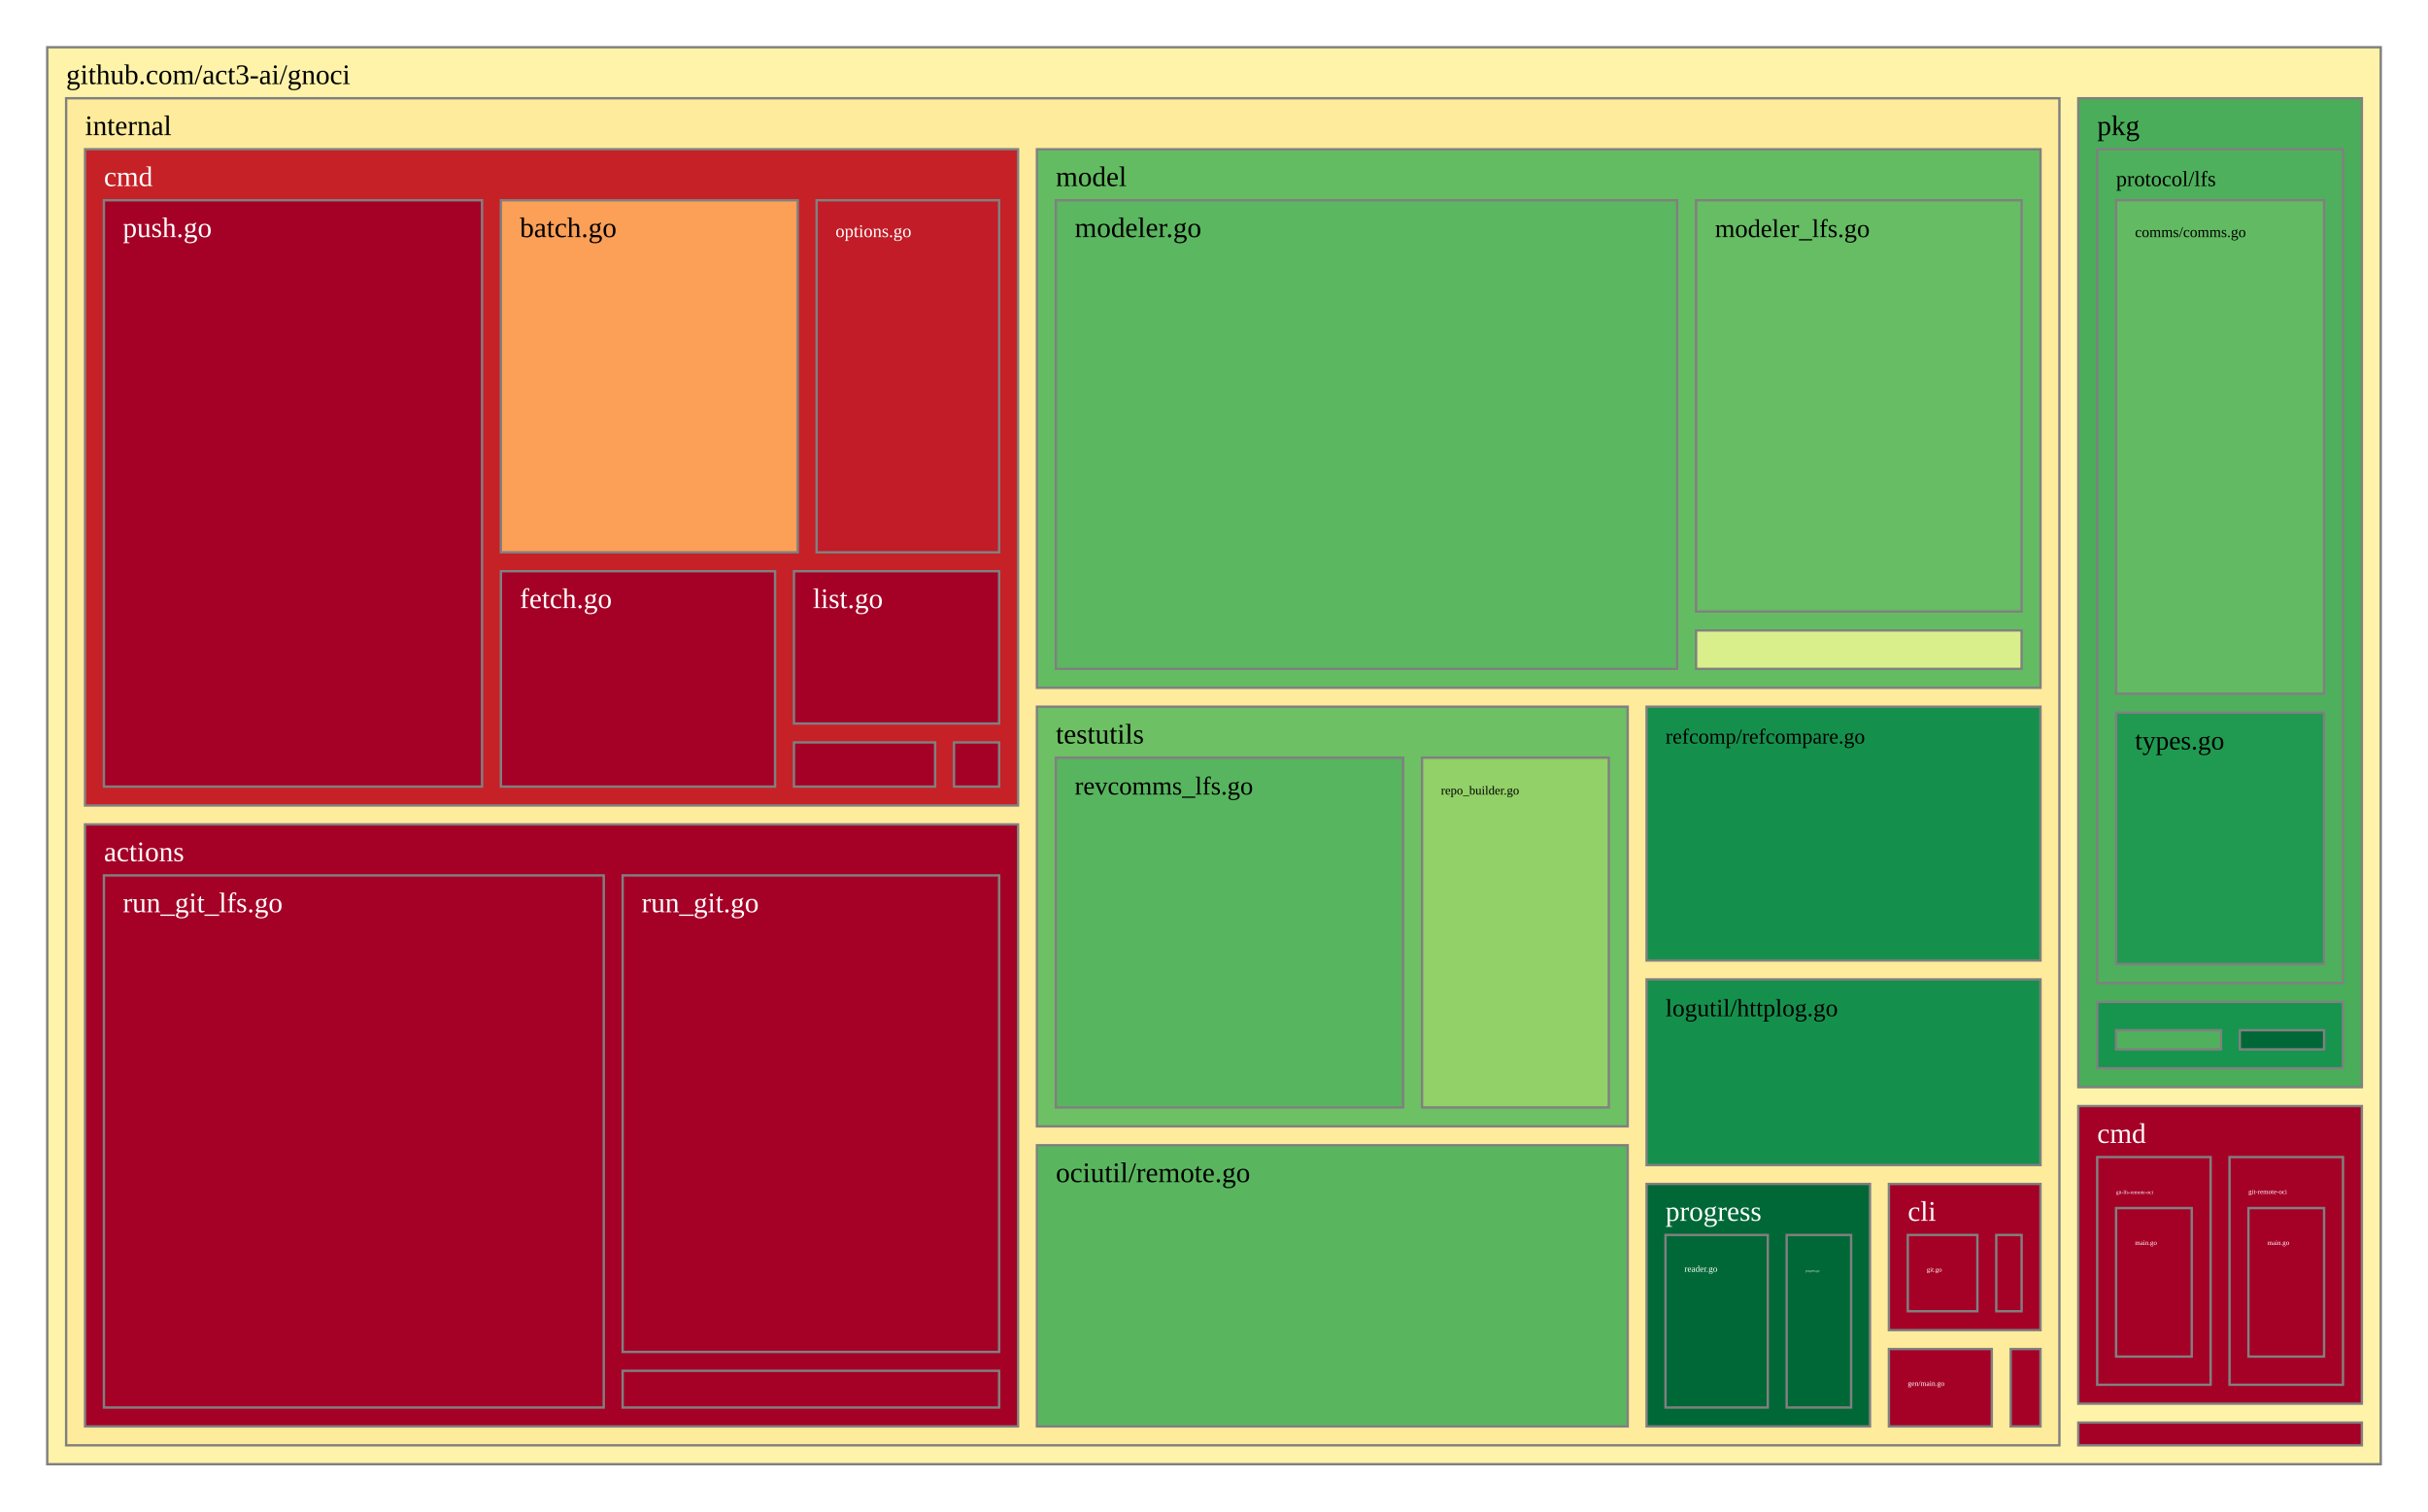
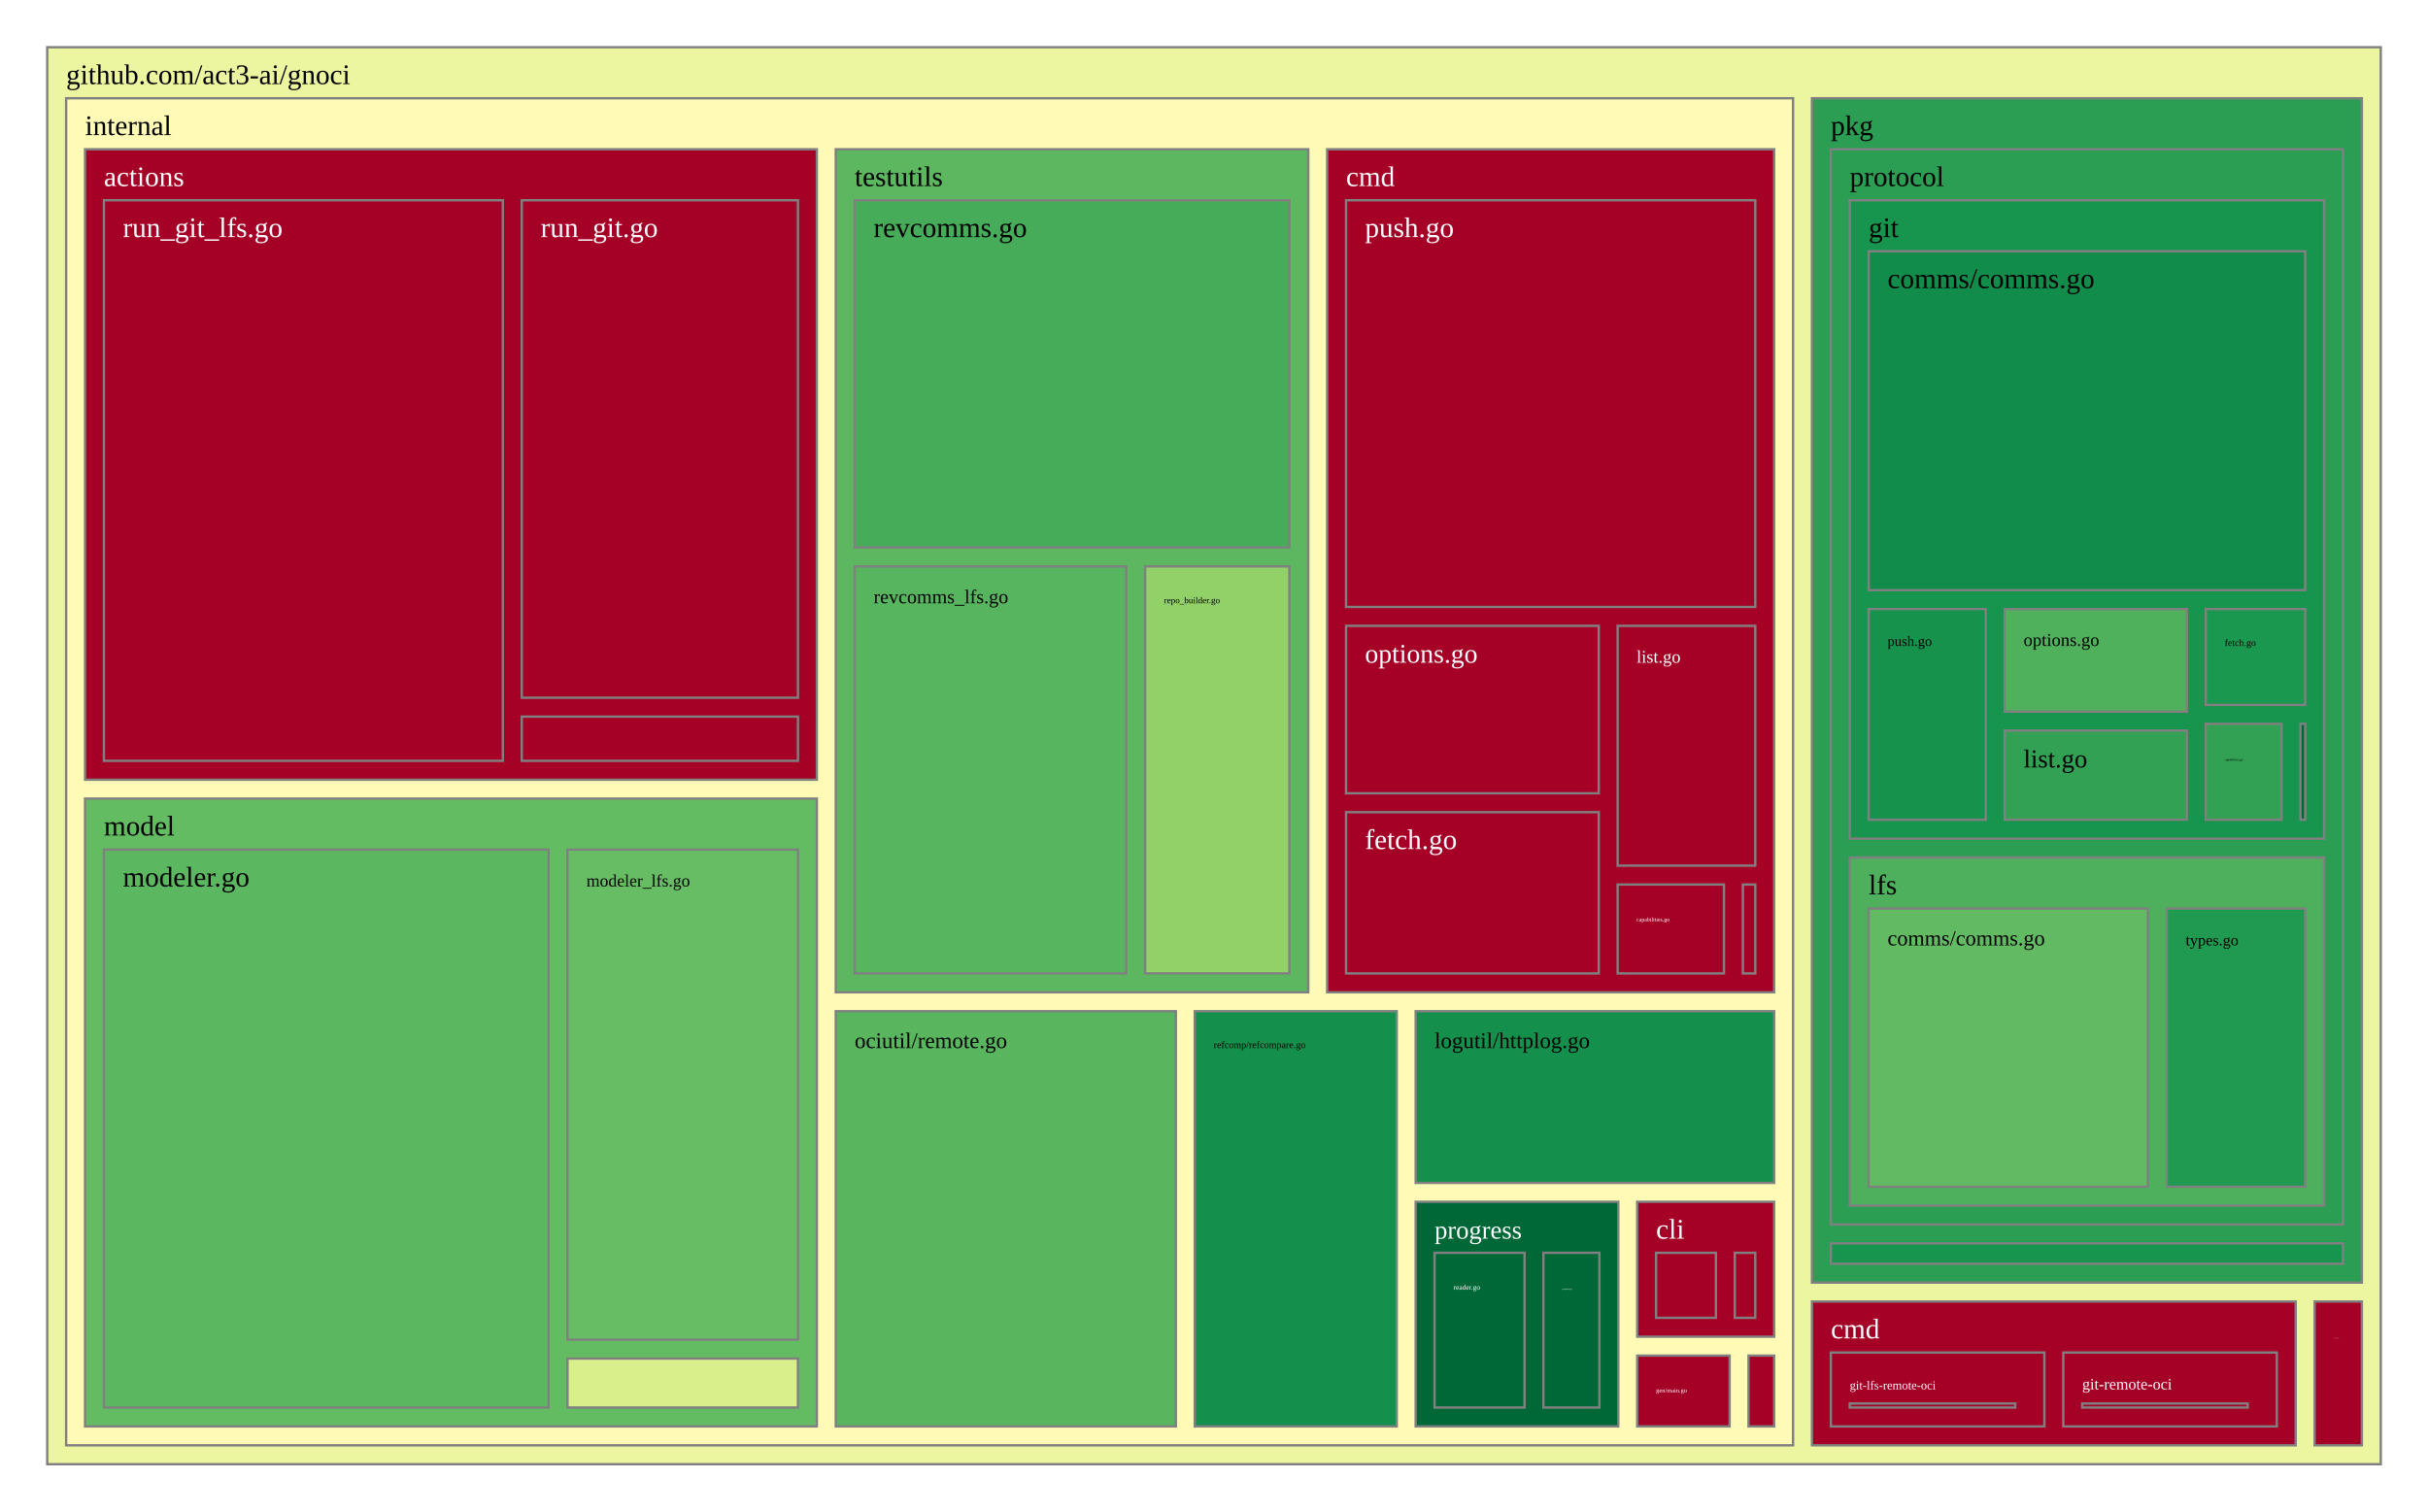
<svg xmlns="http://www.w3.org/2000/svg" viewBox="0 0 1028 640" style="background: white none repeat scroll 0% 0%;">
  <g>
-     <rect x="20" y="20" width="988" height="600" style="fill: rgb(254, 243, 168);opacity:1;fill-opacity:1.00;stroke:rgb(128,128,128);stroke-width:1px;stroke-opacity:1.00;" />
+     <rect x="20" y="20" width="988" height="600" style="fill: rgb(236, 246, 161);opacity:1;fill-opacity:1.00;stroke:rgb(128,128,128);stroke-width:1px;stroke-opacity:1.00;" />
    <text data-notex="1" text-anchor="start" transform="translate(28,35.6) scale(1)" style="font-family: Open Sans, verdana, arial, sans-serif !important; font-size: 12px; fill: rgb(0, 0, 0); fill-opacity: 1.00; white-space: pre;" data-math="N">github.com/act3-ai/gnoci</text>
  </g>
  <g>
-     <rect x="879.936" y="468.346" width="120.064" height="126.02" style="fill: rgb(165, 0, 38);opacity:1;fill-opacity:1.00;stroke:rgb(128,128,128);stroke-width:1px;stroke-opacity:1.00;" />
-     <text data-notex="1" text-anchor="start" transform="translate(887.9363,483.9463) scale(1)" style="font-family: Open Sans, verdana, arial, sans-serif !important; font-size: 12px; fill: rgb(255, 255, 255); fill-opacity: 1.00; white-space: pre;" data-math="N">cmd</text>
-   </g>
-   <g>
-     <rect x="879.936" y="602.366" width="120.064" height="9.634" style="fill: rgb(165, 0, 38);opacity:1;fill-opacity:1.00;stroke:rgb(128,128,128);stroke-width:1px;stroke-opacity:1.00;" />
-   </g>
-   <g>
-     <rect x="28" y="41.6" width="843.936" height="570.4" style="fill: rgb(254, 235, 155);opacity:1;fill-opacity:1.00;stroke:rgb(128,128,128);stroke-width:1px;stroke-opacity:1.00;" />
+     <rect x="767.17" y="551.105" width="204.827" height="60.895" style="fill: rgb(165, 0, 38);opacity:1;fill-opacity:1.00;stroke:rgb(128,128,128);stroke-width:1px;stroke-opacity:1.00;" />
+     <text data-notex="1" text-anchor="start" transform="translate(775.1695,566.7047) scale(1)" style="font-family: Open Sans, verdana, arial, sans-serif !important; font-size: 12px; fill: rgb(255, 255, 255); fill-opacity: 1.00; white-space: pre;" data-math="N">cmd</text>
+   </g>
+   <g>
+     <rect x="979.996" y="551.105" width="20.004" height="60.895" style="fill: rgb(165, 0, 38);opacity:1;fill-opacity:1.00;stroke:rgb(128,128,128);stroke-width:1px;stroke-opacity:1.00;" />
+     <text data-notex="1" text-anchor="start" transform="translate(987.9965,566.7047) scale(0.03208)" style="font-family: Open Sans, verdana, arial, sans-serif !important; font-size: 12px; fill: rgb(255, 255, 255); fill-opacity: 1.00; white-space: pre;" data-math="N">docs/embed.go</text>
+   </g>
+   <g>
+     <rect x="28" y="41.6" width="731.17" height="570.4" style="fill: rgb(255, 251, 182);opacity:1;fill-opacity:1.00;stroke:rgb(128,128,128);stroke-width:1px;stroke-opacity:1.00;" />
    <text data-notex="1" text-anchor="start" transform="translate(36,57.2) scale(1)" style="font-family: Open Sans, verdana, arial, sans-serif !important; font-size: 12px; fill: rgb(0, 0, 0); fill-opacity: 1.00; white-space: pre;" data-math="N">internal</text>
  </g>
  <g>
-     <rect x="879.936" y="41.6" width="120.064" height="418.746" style="fill: rgb(74, 173, 90);opacity:1;fill-opacity:1.00;stroke:rgb(128,128,128);stroke-width:1px;stroke-opacity:1.00;" />
-     <text data-notex="1" text-anchor="start" transform="translate(887.9363,57.2) scale(1)" style="font-family: Open Sans, verdana, arial, sans-serif !important; font-size: 12px; fill: rgb(0, 0, 0); fill-opacity: 1.00; white-space: pre;" data-math="N">pkg</text>
-   </g>
-   <g>
-     <rect x="887.936" y="489.946" width="48.032" height="96.42" style="fill: rgb(165, 0, 38);opacity:1;fill-opacity:1.00;stroke:rgb(128,128,128);stroke-width:1px;stroke-opacity:1.00;" />
-     <text data-notex="1" text-anchor="start" transform="translate(895.9363,505.5463) scale(0.18537)" style="font-family: Open Sans, verdana, arial, sans-serif !important; font-size: 12px; fill: rgb(255, 255, 255); fill-opacity: 1.00; white-space: pre;" data-math="N">git-lfs-remote-oci</text>
-   </g>
-   <g>
-     <rect x="943.968" y="489.946" width="48.032" height="96.42" style="fill: rgb(165, 0, 38);opacity:1;fill-opacity:1.00;stroke:rgb(128,128,128);stroke-width:1px;stroke-opacity:1.00;" />
-     <text data-notex="1" text-anchor="start" transform="translate(951.9681,505.5463) scale(0.238332)" style="font-family: Open Sans, verdana, arial, sans-serif !important; font-size: 12px; fill: rgb(255, 255, 255); fill-opacity: 1.00; white-space: pre;" data-math="N">git-remote-oci</text>
-   </g>
-   <g>
-     <rect x="36" y="349.077" width="395.027" height="254.923" style="fill: rgb(165, 0, 38);opacity:1;fill-opacity:1.00;stroke:rgb(128,128,128);stroke-width:1px;stroke-opacity:1.00;" />
-     <text data-notex="1" text-anchor="start" transform="translate(44,364.6768) scale(1)" style="font-family: Open Sans, verdana, arial, sans-serif !important; font-size: 12px; fill: rgb(255, 255, 255); fill-opacity: 1.00; white-space: pre;" data-math="N">actions</text>
-   </g>
-   <g>
-     <rect x="799.746" y="501.328" width="64.191" height="61.898" style="fill: rgb(165, 0, 38);opacity:1;fill-opacity:1.00;stroke:rgb(128,128,128);stroke-width:1px;stroke-opacity:1.00;" />
-     <text data-notex="1" text-anchor="start" transform="translate(807.7457,516.9284) scale(1)" style="font-family: Open Sans, verdana, arial, sans-serif !important; font-size: 12px; fill: rgb(255, 255, 255); fill-opacity: 1.00; white-space: pre;" data-math="N">cli</text>
-   </g>
-   <g>
-     <rect x="36" y="63.2" width="395.027" height="277.877" style="fill: rgb(198, 33, 39);opacity:1;fill-opacity:1.00;stroke:rgb(128,128,128);stroke-width:1px;stroke-opacity:1.00;" />
-     <text data-notex="1" text-anchor="start" transform="translate(44,78.8) scale(1)" style="font-family: Open Sans, verdana, arial, sans-serif !important; font-size: 12px; fill: rgb(255, 255, 255); fill-opacity: 1.00; white-space: pre;" data-math="N">cmd</text>
-   </g>
-   <g>
-     <rect x="799.746" y="571.226" width="43.565" height="32.774" style="fill: rgb(165, 0, 38);opacity:1;fill-opacity:1.00;stroke:rgb(128,128,128);stroke-width:1px;stroke-opacity:1.00;" />
-     <text data-notex="1" text-anchor="start" transform="translate(807.7457,586.8263) scale(0.261029)" style="font-family: Open Sans, verdana, arial, sans-serif !important; font-size: 12px; fill: rgb(255, 255, 255); fill-opacity: 1.00; white-space: pre;" data-math="N">gen/main.go</text>
-   </g>
-   <g>
-     <rect x="851.31" y="571.226" width="12.626" height="32.774" style="fill: rgb(165, 0, 38);opacity:1;fill-opacity:1.00;stroke:rgb(128,128,128);stroke-width:1px;stroke-opacity:1.00;" />
-   </g>
-   <g>
-     <rect x="697.159" y="414.716" width="166.777" height="78.613" style="fill: rgb(21, 144, 76);opacity:1;fill-opacity:1.00;stroke:rgb(128,128,128);stroke-width:1px;stroke-opacity:1.00;" />
-     <text data-notex="1" text-anchor="start" transform="translate(705.1592,430.3159) scale(0.872552)" style="font-family: Open Sans, verdana, arial, sans-serif !important; font-size: 12px; fill: rgb(0, 0, 0); fill-opacity: 1.00; white-space: pre;" data-math="N">logutil/httplog.go</text>
-   </g>
-   <g>
-     <rect x="439.027" y="63.2" width="424.909" height="228.033" style="fill: rgb(100, 188, 98);opacity:1;fill-opacity:1.00;stroke:rgb(128,128,128);stroke-width:1px;stroke-opacity:1.00;" />
-     <text data-notex="1" text-anchor="start" transform="translate(447.027,78.8) scale(1)" style="font-family: Open Sans, verdana, arial, sans-serif !important; font-size: 12px; fill: rgb(0, 0, 0); fill-opacity: 1.00; white-space: pre;" data-math="N">model</text>
-   </g>
-   <g>
-     <rect x="439.027" y="484.938" width="250.132" height="119.062" style="fill: rgb(89, 182, 95);opacity:1;fill-opacity:1.00;stroke:rgb(128,128,128);stroke-width:1px;stroke-opacity:1.00;" />
-     <text data-notex="1" text-anchor="start" transform="translate(447.027,500.5382) scale(1)" style="font-family: Open Sans, verdana, arial, sans-serif !important; font-size: 12px; fill: rgb(0, 0, 0); fill-opacity: 1.00; white-space: pre;" data-math="N">ociutil/remote.go</text>
-   </g>
-   <g>
-     <rect x="697.159" y="501.328" width="94.587" height="102.672" style="fill: rgb(0, 104, 55);opacity:1;fill-opacity:1.00;stroke:rgb(128,128,128);stroke-width:1px;stroke-opacity:1.00;" />
-     <text data-notex="1" text-anchor="start" transform="translate(705.1592,516.9284) scale(1)" style="font-family: Open Sans, verdana, arial, sans-serif !important; font-size: 12px; fill: rgb(255, 255, 255); fill-opacity: 1.00; white-space: pre;" data-math="N">progress</text>
-   </g>
-   <g>
-     <rect x="697.159" y="299.233" width="166.777" height="107.483" style="fill: rgb(21, 144, 76);opacity:1;fill-opacity:1.00;stroke:rgb(128,128,128);stroke-width:1px;stroke-opacity:1.00;" />
-     <text data-notex="1" text-anchor="start" transform="translate(705.1592,314.8326) scale(0.747902)" style="font-family: Open Sans, verdana, arial, sans-serif !important; font-size: 12px; fill: rgb(0, 0, 0); fill-opacity: 1.00; white-space: pre;" data-math="N">refcomp/refcompare.go</text>
-   </g>
-   <g>
-     <rect x="439.027" y="299.233" width="250.132" height="177.706" style="fill: rgb(109, 192, 99);opacity:1;fill-opacity:1.00;stroke:rgb(128,128,128);stroke-width:1px;stroke-opacity:1.00;" />
-     <text data-notex="1" text-anchor="start" transform="translate(447.027,314.8326) scale(1)" style="font-family: Open Sans, verdana, arial, sans-serif !important; font-size: 12px; fill: rgb(0, 0, 0); fill-opacity: 1.00; white-space: pre;" data-math="N">testutils</text>
-   </g>
-   <g>
-     <rect x="887.936" y="424.242" width="104.064" height="28.104" style="fill: rgb(23, 148, 78);opacity:1;fill-opacity:1.00;stroke:rgb(128,128,128);stroke-width:1px;stroke-opacity:1.00;" />
-   </g>
-   <g>
-     <rect x="887.936" y="63.2" width="104.064" height="353.042" style="fill: rgb(78, 176, 92);opacity:1;fill-opacity:1.00;stroke:rgb(128,128,128);stroke-width:1px;stroke-opacity:1.00;" />
-     <text data-notex="1" text-anchor="start" transform="translate(895.9363,78.8) scale(0.764442)" style="font-family: Open Sans, verdana, arial, sans-serif !important; font-size: 12px; fill: rgb(0, 0, 0); fill-opacity: 1.00; white-space: pre;" data-math="N">protocol/lfs</text>
-   </g>
-   <g>
-     <rect x="895.936" y="511.546" width="32.032" height="62.882" style="fill: rgb(165, 0, 38);opacity:1;fill-opacity:1.00;stroke:rgb(128,128,128);stroke-width:1px;stroke-opacity:1.00;" />
-     <text data-notex="1" text-anchor="start" transform="translate(903.9363,527.1463) scale(0.23857)" style="font-family: Open Sans, verdana, arial, sans-serif !important; font-size: 12px; fill: rgb(255, 255, 255); fill-opacity: 1.00; white-space: pre;" data-math="N">main.go</text>
-   </g>
-   <g>
-     <rect x="951.968" y="511.546" width="32.032" height="62.882" style="fill: rgb(165, 0, 38);opacity:1;fill-opacity:1.00;stroke:rgb(128,128,128);stroke-width:1px;stroke-opacity:1.00;" />
-     <text data-notex="1" text-anchor="start" transform="translate(959.9681,527.1463) scale(0.23857)" style="font-family: Open Sans, verdana, arial, sans-serif !important; font-size: 12px; fill: rgb(255, 255, 255); fill-opacity: 1.00; white-space: pre;" data-math="N">main.go</text>
-   </g>
-   <g>
-     <rect x="263.622" y="580.454" width="159.405" height="15.546" style="fill: rgb(165, 0, 38);opacity:1;fill-opacity:1.00;stroke:rgb(128,128,128);stroke-width:1px;stroke-opacity:1.00;" />
-   </g>
-   <g>
-     <rect x="263.622" y="370.677" width="159.405" height="201.777" style="fill: rgb(165, 0, 38);opacity:1;fill-opacity:1.00;stroke:rgb(128,128,128);stroke-width:1px;stroke-opacity:1.00;" />
-     <text data-notex="1" text-anchor="start" transform="translate(271.6225,386.2768) scale(1)" style="font-family: Open Sans, verdana, arial, sans-serif !important; font-size: 12px; fill: rgb(255, 255, 255); fill-opacity: 1.00; white-space: pre;" data-math="N">run_git.go</text>
-   </g>
-   <g>
-     <rect x="44" y="370.677" width="211.622" height="225.323" style="fill: rgb(165, 0, 38);opacity:1;fill-opacity:1.00;stroke:rgb(128,128,128);stroke-width:1px;stroke-opacity:1.00;" />
-     <text data-notex="1" text-anchor="start" transform="translate(52,386.2768) scale(1)" style="font-family: Open Sans, verdana, arial, sans-serif !important; font-size: 12px; fill: rgb(255, 255, 255); fill-opacity: 1.00; white-space: pre;" data-math="N">run_git_lfs.go</text>
-   </g>
-   <g>
-     <rect x="807.746" y="522.928" width="29.46" height="32.298" style="fill: rgb(165, 0, 38);opacity:1;fill-opacity:1.00;stroke:rgb(128,128,128);stroke-width:1px;stroke-opacity:1.00;" />
-     <text data-notex="1" text-anchor="start" transform="translate(815.7457,538.5284) scale(0.233686)" style="font-family: Open Sans, verdana, arial, sans-serif !important; font-size: 12px; fill: rgb(255, 255, 255); fill-opacity: 1.00; white-space: pre;" data-math="N">git.go</text>
-   </g>
-   <g>
-     <rect x="845.206" y="522.928" width="10.73" height="32.298" style="fill: rgb(165, 0, 38);opacity:1;fill-opacity:1.00;stroke:rgb(128,128,128);stroke-width:1px;stroke-opacity:1.00;" />
-   </g>
-   <g>
-     <rect x="212.088" y="84.8" width="125.668" height="149.073" style="fill: rgb(252, 159, 87);opacity:1;fill-opacity:1.00;stroke:rgb(128,128,128);stroke-width:1px;stroke-opacity:1.00;" />
-     <text data-notex="1" text-anchor="start" transform="translate(220.0884,100.4) scale(1)" style="font-family: Open Sans, verdana, arial, sans-serif !important; font-size: 12px; fill: rgb(0, 0, 0); fill-opacity: 1.00; white-space: pre;" data-math="N">batch.go</text>
-   </g>
-   <g>
-     <rect x="336.154" y="314.368" width="59.767" height="18.709" style="fill: rgb(165, 0, 38);opacity:1;fill-opacity:1.00;stroke:rgb(128,128,128);stroke-width:1px;stroke-opacity:1.00;" />
-   </g>
-   <g>
-     <rect x="403.92" y="314.368" width="19.107" height="18.709" style="fill: rgb(165, 0, 38);opacity:1;fill-opacity:1.00;stroke:rgb(128,128,128);stroke-width:1px;stroke-opacity:1.00;" />
-   </g>
-   <g>
-     <rect x="212.088" y="241.873" width="116.065" height="91.204" style="fill: rgb(165, 0, 38);opacity:1;fill-opacity:1.00;stroke:rgb(128,128,128);stroke-width:1px;stroke-opacity:1.00;" />
-     <text data-notex="1" text-anchor="start" transform="translate(220.0884,257.4729) scale(1)" style="font-family: Open Sans, verdana, arial, sans-serif !important; font-size: 12px; fill: rgb(255, 255, 255); fill-opacity: 1.00; white-space: pre;" data-math="N">fetch.go</text>
-   </g>
-   <g>
-     <rect x="336.154" y="241.873" width="86.873" height="64.495" style="fill: rgb(165, 0, 38);opacity:1;fill-opacity:1.00;stroke:rgb(128,128,128);stroke-width:1px;stroke-opacity:1.00;" />
-     <text data-notex="1" text-anchor="start" transform="translate(344.1536,257.4729) scale(1)" style="font-family: Open Sans, verdana, arial, sans-serif !important; font-size: 12px; fill: rgb(255, 255, 255); fill-opacity: 1.00; white-space: pre;" data-math="N">list.go</text>
-   </g>
-   <g>
-     <rect x="345.756" y="84.8" width="77.271" height="149.073" style="fill: rgb(193, 28, 39);opacity:1;fill-opacity:1.00;stroke:rgb(128,128,128);stroke-width:1px;stroke-opacity:1.00;" />
-     <text data-notex="1" text-anchor="start" transform="translate(353.7562,100.4) scale(0.638238)" style="font-family: Open Sans, verdana, arial, sans-serif !important; font-size: 12px; fill: rgb(255, 255, 255); fill-opacity: 1.00; white-space: pre;" data-math="N">options.go</text>
-   </g>
-   <g>
-     <rect x="44" y="84.8" width="160.088" height="248.277" style="fill: rgb(165, 0, 38);opacity:1;fill-opacity:1.00;stroke:rgb(128,128,128);stroke-width:1px;stroke-opacity:1.00;" />
-     <text data-notex="1" text-anchor="start" transform="translate(52,100.4) scale(1)" style="font-family: Open Sans, verdana, arial, sans-serif !important; font-size: 12px; fill: rgb(255, 255, 255); fill-opacity: 1.00; white-space: pre;" data-math="N">push.go</text>
-   </g>
-   <g>
-     <rect x="447.027" y="84.8" width="263.077" height="198.433" style="fill: rgb(91, 183, 96);opacity:1;fill-opacity:1.00;stroke:rgb(128,128,128);stroke-width:1px;stroke-opacity:1.00;" />
-     <text data-notex="1" text-anchor="start" transform="translate(455.027,100.4) scale(1)" style="font-family: Open Sans, verdana, arial, sans-serif !important; font-size: 12px; fill: rgb(0, 0, 0); fill-opacity: 1.00; white-space: pre;" data-math="N">modeler.go</text>
-   </g>
-   <g>
-     <rect x="718.104" y="84.8" width="137.832" height="174.146" style="fill: rgb(102, 189, 99);opacity:1;fill-opacity:1.00;stroke:rgb(128,128,128);stroke-width:1px;stroke-opacity:1.00;" />
-     <text data-notex="1" text-anchor="start" transform="translate(726.1038,100.4) scale(0.906491)" style="font-family: Open Sans, verdana, arial, sans-serif !important; font-size: 12px; fill: rgb(0, 0, 0); fill-opacity: 1.00; white-space: pre;" data-math="N">modeler_lfs.go</text>
-   </g>
-   <g>
-     <rect x="718.104" y="266.946" width="137.832" height="16.286" style="fill: rgb(217, 239, 139);opacity:1;fill-opacity:1.00;stroke:rgb(128,128,128);stroke-width:1px;stroke-opacity:1.00;" />
-   </g>
-   <g>
-     <rect x="756.47" y="522.928" width="27.276" height="73.072" style="fill: rgb(0, 104, 55);opacity:1;fill-opacity:1.00;stroke:rgb(128,128,128);stroke-width:1px;stroke-opacity:1.00;" />
-     <text data-notex="1" text-anchor="start" transform="translate(764.4698,538.5284) scale(0.10678)" style="font-family: Open Sans, verdana, arial, sans-serif !important; font-size: 12px; fill: rgb(255, 255, 255); fill-opacity: 1.00; white-space: pre;" data-math="N">progress.go</text>
-   </g>
-   <g>
-     <rect x="705.159" y="522.928" width="43.311" height="73.072" style="fill: rgb(0, 104, 55);opacity:1;fill-opacity:1.00;stroke:rgb(128,128,128);stroke-width:1px;stroke-opacity:1.00;" />
-     <text data-notex="1" text-anchor="start" transform="translate(713.1592,538.5284) scale(0.316094)" style="font-family: Open Sans, verdana, arial, sans-serif !important; font-size: 12px; fill: rgb(255, 255, 255); fill-opacity: 1.00; white-space: pre;" data-math="N">reader.go</text>
-   </g>
-   <g>
-     <rect x="602.077" y="320.833" width="79.083" height="148.106" style="fill: rgb(146, 209, 103);opacity:1;fill-opacity:1.00;stroke:rgb(128,128,128);stroke-width:1px;stroke-opacity:1.00;" />
-     <text data-notex="1" text-anchor="start" transform="translate(610.0766,336.4326) scale(0.438074)" style="font-family: Open Sans, verdana, arial, sans-serif !important; font-size: 12px; fill: rgb(0, 0, 0); fill-opacity: 1.00; white-space: pre;" data-math="N">repo_builder.go</text>
-   </g>
-   <g>
-     <rect x="447.027" y="320.833" width="147.05" height="148.106" style="fill: rgb(88, 181, 95);opacity:1;fill-opacity:1.00;stroke:rgb(128,128,128);stroke-width:1px;stroke-opacity:1.00;" />
-     <text data-notex="1" text-anchor="start" transform="translate(455.027,336.4326) scale(0.910067)" style="font-family: Open Sans, verdana, arial, sans-serif !important; font-size: 12px; fill: rgb(0, 0, 0); fill-opacity: 1.00; white-space: pre;" data-math="N">revcomms_lfs.go</text>
-   </g>
-   <g>
-     <rect x="895.936" y="436.242" width="44.398" height="8.104" style="fill: rgb(80, 177, 92);opacity:1;fill-opacity:1.00;stroke:rgb(128,128,128);stroke-width:1px;stroke-opacity:1.00;" />
-   </g>
-   <g>
-     <rect x="948.335" y="436.242" width="35.665" height="8.104" style="fill: rgb(0, 104, 55);opacity:1;fill-opacity:1.00;stroke:rgb(128,128,128);stroke-width:1px;stroke-opacity:1.00;" />
-   </g>
-   <g>
-     <rect x="895.936" y="84.8" width="88.064" height="208.944" style="fill: rgb(98, 187, 98);opacity:1;fill-opacity:1.00;stroke:rgb(128,128,128);stroke-width:1px;stroke-opacity:1.00;" />
-     <text data-notex="1" text-anchor="start" transform="translate(903.9363,100.4) scale(0.536189)" style="font-family: Open Sans, verdana, arial, sans-serif !important; font-size: 12px; fill: rgb(0, 0, 0); fill-opacity: 1.00; white-space: pre;" data-math="N">comms/comms.go</text>
-   </g>
-   <g>
-     <rect x="895.936" y="301.744" width="88.064" height="106.498" style="fill: rgb(32, 154, 81);opacity:1;fill-opacity:1.00;stroke:rgb(128,128,128);stroke-width:1px;stroke-opacity:1.00;" />
-     <text data-notex="1" text-anchor="start" transform="translate(903.9363,317.3439) scale(0.93833)" style="font-family: Open Sans, verdana, arial, sans-serif !important; font-size: 12px; fill: rgb(0, 0, 0); fill-opacity: 1.00; white-space: pre;" data-math="N">types.go</text>
+     <rect x="767.17" y="41.6" width="232.83" height="501.505" style="fill: rgb(43, 158, 83);opacity:1;fill-opacity:1.00;stroke:rgb(128,128,128);stroke-width:1px;stroke-opacity:1.00;" />
+     <text data-notex="1" text-anchor="start" transform="translate(775.1695,57.2) scale(1)" style="font-family: Open Sans, verdana, arial, sans-serif !important; font-size: 12px; fill: rgb(0, 0, 0); fill-opacity: 1.00; white-space: pre;" data-math="N">pkg</text>
+   </g>
+   <g>
+     <rect x="775.17" y="572.705" width="90.413" height="31.295" style="fill: rgb(165, 0, 38);opacity:1;fill-opacity:1.00;stroke:rgb(128,128,128);stroke-width:1px;stroke-opacity:1.00;" />
+     <text data-notex="1" text-anchor="start" transform="translate(783.1695,588.3047) scale(0.430634)" style="font-family: Open Sans, verdana, arial, sans-serif !important; font-size: 12px; fill: rgb(255, 255, 255); fill-opacity: 1.00; white-space: pre;" data-math="N">git-lfs-remote-oci</text>
+   </g>
+   <g>
+     <rect x="873.583" y="572.705" width="90.413" height="31.295" style="fill: rgb(165, 0, 38);opacity:1;fill-opacity:1.00;stroke:rgb(128,128,128);stroke-width:1px;stroke-opacity:1.00;" />
+     <text data-notex="1" text-anchor="start" transform="translate(881.583,588.3047) scale(0.553672)" style="font-family: Open Sans, verdana, arial, sans-serif !important; font-size: 12px; fill: rgb(255, 255, 255); fill-opacity: 1.00; white-space: pre;" data-math="N">git-remote-oci</text>
+   </g>
+   <g>
+     <rect x="36" y="63.2" width="309.855" height="266.963" style="fill: rgb(165, 0, 38);opacity:1;fill-opacity:1.00;stroke:rgb(128,128,128);stroke-width:1px;stroke-opacity:1.00;" />
+     <text data-notex="1" text-anchor="start" transform="translate(44,78.8) scale(1)" style="font-family: Open Sans, verdana, arial, sans-serif !important; font-size: 12px; fill: rgb(255, 255, 255); fill-opacity: 1.00; white-space: pre;" data-math="N">actions</text>
+   </g>
+   <g>
+     <rect x="693.17" y="508.883" width="57.999" height="57.126" style="fill: rgb(165, 0, 38);opacity:1;fill-opacity:1.00;stroke:rgb(128,128,128);stroke-width:1px;stroke-opacity:1.00;" />
+     <text data-notex="1" text-anchor="start" transform="translate(701.1704,524.4831) scale(1)" style="font-family: Open Sans, verdana, arial, sans-serif !important; font-size: 12px; fill: rgb(255, 255, 255); fill-opacity: 1.00; white-space: pre;" data-math="N">cli</text>
+   </g>
+   <g>
+     <rect x="561.91" y="63.2" width="189.26" height="356.983" style="fill: rgb(165, 0, 38);opacity:1;fill-opacity:1.00;stroke:rgb(128,128,128);stroke-width:1px;stroke-opacity:1.00;" />
+     <text data-notex="1" text-anchor="start" transform="translate(569.91,78.8) scale(1)" style="font-family: Open Sans, verdana, arial, sans-serif !important; font-size: 12px; fill: rgb(255, 255, 255); fill-opacity: 1.00; white-space: pre;" data-math="N">cmd</text>
+   </g>
+   <g>
+     <rect x="693.17" y="574.01" width="39.142" height="29.99" style="fill: rgb(165, 0, 38);opacity:1;fill-opacity:1.00;stroke:rgb(128,128,128);stroke-width:1px;stroke-opacity:1.00;" />
+     <text data-notex="1" text-anchor="start" transform="translate(701.1704,589.6096) scale(0.21915)" style="font-family: Open Sans, verdana, arial, sans-serif !important; font-size: 12px; fill: rgb(255, 255, 255); fill-opacity: 1.00; white-space: pre;" data-math="N">gen/main.go</text>
+   </g>
+   <g>
+     <rect x="740.313" y="574.01" width="10.857" height="29.99" style="fill: rgb(165, 0, 38);opacity:1;fill-opacity:1.00;stroke:rgb(128,128,128);stroke-width:1px;stroke-opacity:1.00;" />
+   </g>
+   <g>
+     <rect x="599.382" y="428.183" width="151.787" height="72.7" style="fill: rgb(21, 144, 76);opacity:1;fill-opacity:1.00;stroke:rgb(128,128,128);stroke-width:1px;stroke-opacity:1.00;" />
+     <text data-notex="1" text-anchor="start" transform="translate(607.3821,443.7829) scale(0.785807)" style="font-family: Open Sans, verdana, arial, sans-serif !important; font-size: 12px; fill: rgb(0, 0, 0); fill-opacity: 1.00; white-space: pre;" data-math="N">logutil/httplog.go</text>
+   </g>
+   <g>
+     <rect x="36" y="338.163" width="309.855" height="265.837" style="fill: rgb(100, 188, 98);opacity:1;fill-opacity:1.00;stroke:rgb(128,128,128);stroke-width:1px;stroke-opacity:1.00;" />
+     <text data-notex="1" text-anchor="start" transform="translate(44,353.7634) scale(1)" style="font-family: Open Sans, verdana, arial, sans-serif !important; font-size: 12px; fill: rgb(0, 0, 0); fill-opacity: 1.00; white-space: pre;" data-math="N">model</text>
+   </g>
+   <g>
+     <rect x="353.855" y="428.183" width="143.993" height="175.817" style="fill: rgb(89, 182, 95);opacity:1;fill-opacity:1.00;stroke:rgb(128,128,128);stroke-width:1px;stroke-opacity:1.00;" />
+     <text data-notex="1" text-anchor="start" transform="translate(361.8552,443.7829) scale(0.78427)" style="font-family: Open Sans, verdana, arial, sans-serif !important; font-size: 12px; fill: rgb(0, 0, 0); fill-opacity: 1.00; white-space: pre;" data-math="N">ociutil/remote.go</text>
+   </g>
+   <g>
+     <rect x="599.382" y="508.883" width="85.788" height="95.117" style="fill: rgb(0, 104, 55);opacity:1;fill-opacity:1.00;stroke:rgb(128,128,128);stroke-width:1px;stroke-opacity:1.00;" />
+     <text data-notex="1" text-anchor="start" transform="translate(607.3821,524.4831) scale(0.908701)" style="font-family: Open Sans, verdana, arial, sans-serif !important; font-size: 12px; fill: rgb(255, 255, 255); fill-opacity: 1.00; white-space: pre;" data-math="N">progress</text>
+   </g>
+   <g>
+     <rect x="505.848" y="428.183" width="85.534" height="175.817" style="fill: rgb(21, 144, 76);opacity:1;fill-opacity:1.00;stroke:rgb(128,128,128);stroke-width:1px;stroke-opacity:1.00;" />
+     <text data-notex="1" text-anchor="start" transform="translate(513.8481,443.7829) scale(0.344911)" style="font-family: Open Sans, verdana, arial, sans-serif !important; font-size: 12px; fill: rgb(0, 0, 0); fill-opacity: 1.00; white-space: pre;" data-math="N">refcomp/refcompare.go</text>
+   </g>
+   <g>
+     <rect x="353.855" y="63.2" width="200.055" height="356.983" style="fill: rgb(92, 183, 96);opacity:1;fill-opacity:1.00;stroke:rgb(128,128,128);stroke-width:1px;stroke-opacity:1.00;" />
+     <text data-notex="1" text-anchor="start" transform="translate(361.8552,78.8) scale(1)" style="font-family: Open Sans, verdana, arial, sans-serif !important; font-size: 12px; fill: rgb(0, 0, 0); fill-opacity: 1.00; white-space: pre;" data-math="N">testutils</text>
+   </g>
+   <g>
+     <rect x="775.17" y="526.504" width="216.83" height="8.6" style="fill: rgb(23, 148, 78);opacity:1;fill-opacity:1.00;stroke:rgb(128,128,128);stroke-width:1px;stroke-opacity:1.00;" />
+   </g>
+   <g>
+     <rect x="775.17" y="63.2" width="216.83" height="455.304" style="fill: rgb(44, 158, 83);opacity:1;fill-opacity:1.00;stroke:rgb(128,128,128);stroke-width:1px;stroke-opacity:1.00;" />
+     <text data-notex="1" text-anchor="start" transform="translate(783.1695,78.8) scale(1)" style="font-family: Open Sans, verdana, arial, sans-serif !important; font-size: 12px; fill: rgb(0, 0, 0); fill-opacity: 1.00; white-space: pre;" data-math="N">protocol</text>
+   </g>
+   <g>
+     <rect x="783.17" y="594.305" width="70.076" height="1.695" style="fill: rgb(165, 0, 38);opacity:1;fill-opacity:1.00;stroke:rgb(128,128,128);stroke-width:1px;stroke-opacity:1.00;" />
+   </g>
+   <g>
+     <rect x="881.583" y="594.305" width="70.076" height="1.695" style="fill: rgb(165, 0, 38);opacity:1;fill-opacity:1.00;stroke:rgb(128,128,128);stroke-width:1px;stroke-opacity:1.00;" />
+   </g>
+   <g>
+     <rect x="220.907" y="303.441" width="116.948" height="18.723" style="fill: rgb(165, 0, 38);opacity:1;fill-opacity:1.00;stroke:rgb(128,128,128);stroke-width:1px;stroke-opacity:1.00;" />
+   </g>
+   <g>
+     <rect x="220.907" y="84.8" width="116.948" height="210.641" style="fill: rgb(165, 0, 38);opacity:1;fill-opacity:1.00;stroke:rgb(128,128,128);stroke-width:1px;stroke-opacity:1.00;" />
+     <text data-notex="1" text-anchor="start" transform="translate(228.9069,100.4) scale(1)" style="font-family: Open Sans, verdana, arial, sans-serif !important; font-size: 12px; fill: rgb(255, 255, 255); fill-opacity: 1.00; white-space: pre;" data-math="N">run_git.go</text>
+   </g>
+   <g>
+     <rect x="44" y="84.8" width="168.907" height="237.363" style="fill: rgb(165, 0, 38);opacity:1;fill-opacity:1.00;stroke:rgb(128,128,128);stroke-width:1px;stroke-opacity:1.00;" />
+     <text data-notex="1" text-anchor="start" transform="translate(52,100.4) scale(1)" style="font-family: Open Sans, verdana, arial, sans-serif !important; font-size: 12px; fill: rgb(255, 255, 255); fill-opacity: 1.00; white-space: pre;" data-math="N">run_git_lfs.go</text>
+   </g>
+   <g>
+     <rect x="701.17" y="530.483" width="25.333" height="27.526" style="fill: rgb(165, 0, 38);opacity:1;fill-opacity:1.00;stroke:rgb(128,128,128);stroke-width:1px;stroke-opacity:1.00;" />
+   </g>
+   <g>
+     <rect x="734.503" y="530.483" width="8.666" height="27.526" style="fill: rgb(165, 0, 38);opacity:1;fill-opacity:1.00;stroke:rgb(128,128,128);stroke-width:1px;stroke-opacity:1.00;" />
+   </g>
+   <g>
+     <rect x="684.903" y="374.543" width="45.014" height="37.64" style="fill: rgb(165, 0, 38);opacity:1;fill-opacity:1.00;stroke:rgb(128,128,128);stroke-width:1px;stroke-opacity:1.00;" />
+     <text data-notex="1" text-anchor="start" transform="translate(692.9026,390.1426) scale(0.201483)" style="font-family: Open Sans, verdana, arial, sans-serif !important; font-size: 12px; fill: rgb(255, 255, 255); fill-opacity: 1.00; white-space: pre;" data-math="N">capabilities.go</text>
+   </g>
+   <g>
+     <rect x="737.916" y="374.543" width="5.253" height="37.64" style="fill: rgb(165, 0, 38);opacity:1;fill-opacity:1.00;stroke:rgb(128,128,128);stroke-width:1px;stroke-opacity:1.00;" />
+   </g>
+   <g>
+     <rect x="569.91" y="343.909" width="106.993" height="68.274" style="fill: rgb(165, 0, 38);opacity:1;fill-opacity:1.00;stroke:rgb(128,128,128);stroke-width:1px;stroke-opacity:1.00;" />
+     <text data-notex="1" text-anchor="start" transform="translate(577.91,359.5094) scale(1)" style="font-family: Open Sans, verdana, arial, sans-serif !important; font-size: 12px; fill: rgb(255, 255, 255); fill-opacity: 1.00; white-space: pre;" data-math="N">fetch.go</text>
+   </g>
+   <g>
+     <rect x="684.903" y="265.006" width="58.267" height="101.537" style="fill: rgb(165, 0, 38);opacity:1;fill-opacity:1.00;stroke:rgb(128,128,128);stroke-width:1px;stroke-opacity:1.00;" />
+     <text data-notex="1" text-anchor="start" transform="translate(692.9026,280.6058) scale(0.628972)" style="font-family: Open Sans, verdana, arial, sans-serif !important; font-size: 12px; fill: rgb(255, 255, 255); fill-opacity: 1.00; white-space: pre;" data-math="N">list.go</text>
+   </g>
+   <g>
+     <rect x="569.91" y="265.006" width="106.993" height="70.904" style="fill: rgb(165, 0, 38);opacity:1;fill-opacity:1.00;stroke:rgb(128,128,128);stroke-width:1px;stroke-opacity:1.00;" />
+     <text data-notex="1" text-anchor="start" transform="translate(577.91,280.6058) scale(0.947839)" style="font-family: Open Sans, verdana, arial, sans-serif !important; font-size: 12px; fill: rgb(255, 255, 255); fill-opacity: 1.00; white-space: pre;" data-math="N">options.go</text>
+   </g>
+   <g>
+     <rect x="569.91" y="84.8" width="173.26" height="172.206" style="fill: rgb(165, 0, 38);opacity:1;fill-opacity:1.00;stroke:rgb(128,128,128);stroke-width:1px;stroke-opacity:1.00;" />
+     <text data-notex="1" text-anchor="start" transform="translate(577.91,100.4) scale(1)" style="font-family: Open Sans, verdana, arial, sans-serif !important; font-size: 12px; fill: rgb(255, 255, 255); fill-opacity: 1.00; white-space: pre;" data-math="N">push.go</text>
+   </g>
+   <g>
+     <rect x="44" y="359.763" width="188.268" height="236.237" style="fill: rgb(91, 183, 96);opacity:1;fill-opacity:1.00;stroke:rgb(128,128,128);stroke-width:1px;stroke-opacity:1.00;" />
+     <text data-notex="1" text-anchor="start" transform="translate(52,375.3635) scale(1)" style="font-family: Open Sans, verdana, arial, sans-serif !important; font-size: 12px; fill: rgb(0, 0, 0); fill-opacity: 1.00; white-space: pre;" data-math="N">modeler.go</text>
+   </g>
+   <g>
+     <rect x="240.268" y="359.763" width="97.587" height="207.503" style="fill: rgb(102, 189, 99);opacity:1;fill-opacity:1.00;stroke:rgb(128,128,128);stroke-width:1px;stroke-opacity:1.00;" />
+     <text data-notex="1" text-anchor="start" transform="translate(248.268,375.3635) scale(0.607048)" style="font-family: Open Sans, verdana, arial, sans-serif !important; font-size: 12px; fill: rgb(0, 0, 0); fill-opacity: 1.00; white-space: pre;" data-math="N">modeler_lfs.go</text>
+   </g>
+   <g>
+     <rect x="240.268" y="575.266" width="97.587" height="20.734" style="fill: rgb(217, 239, 139);opacity:1;fill-opacity:1.00;stroke:rgb(128,128,128);stroke-width:1px;stroke-opacity:1.00;" />
+   </g>
+   <g>
+     <rect x="653.479" y="530.483" width="23.692" height="65.517" style="fill: rgb(0, 104, 55);opacity:1;fill-opacity:1.00;stroke:rgb(128,128,128);stroke-width:1px;stroke-opacity:1.00;" />
+     <text data-notex="1" text-anchor="start" transform="translate(661.4789,546.0831) scale(0.072836)" style="font-family: Open Sans, verdana, arial, sans-serif !important; font-size: 12px; fill: rgb(255, 255, 255); fill-opacity: 1.00; white-space: pre;" data-math="N">progress.go</text>
+   </g>
+   <g>
+     <rect x="607.382" y="530.483" width="38.097" height="65.517" style="fill: rgb(0, 104, 55);opacity:1;fill-opacity:1.00;stroke:rgb(128,128,128);stroke-width:1px;stroke-opacity:1.00;" />
+     <text data-notex="1" text-anchor="start" transform="translate(615.3821,546.0831) scale(0.255749)" style="font-family: Open Sans, verdana, arial, sans-serif !important; font-size: 12px; fill: rgb(255, 255, 255); fill-opacity: 1.00; white-space: pre;" data-math="N">reader.go</text>
+   </g>
+   <g>
+     <rect x="484.838" y="239.836" width="61.072" height="172.347" style="fill: rgb(146, 209, 103);opacity:1;fill-opacity:1.00;stroke:rgb(128,128,128);stroke-width:1px;stroke-opacity:1.00;" />
+     <text data-notex="1" text-anchor="start" transform="translate(492.8377,255.4355) scale(0.313002)" style="font-family: Open Sans, verdana, arial, sans-serif !important; font-size: 12px; fill: rgb(0, 0, 0); fill-opacity: 1.00; white-space: pre;" data-math="N">repo_builder.go</text>
+   </g>
+   <g>
+     <rect x="361.855" y="84.8" width="184.055" height="147.036" style="fill: rgb(71, 172, 90);opacity:1;fill-opacity:1.00;stroke:rgb(128,128,128);stroke-width:1px;stroke-opacity:1.00;" />
+     <text data-notex="1" text-anchor="start" transform="translate(369.8552,100.4) scale(1)" style="font-family: Open Sans, verdana, arial, sans-serif !important; font-size: 12px; fill: rgb(0, 0, 0); fill-opacity: 1.00; white-space: pre;" data-math="N">revcomms.go</text>
+   </g>
+   <g>
+     <rect x="361.855" y="239.836" width="114.982" height="172.347" style="fill: rgb(88, 181, 95);opacity:1;fill-opacity:1.00;stroke:rgb(128,128,128);stroke-width:1px;stroke-opacity:1.00;" />
+     <text data-notex="1" text-anchor="start" transform="translate(369.8552,255.4355) scale(0.687378)" style="font-family: Open Sans, verdana, arial, sans-serif !important; font-size: 12px; fill: rgb(0, 0, 0); fill-opacity: 1.00; white-space: pre;" data-math="N">revcomms_lfs.go</text>
+   </g>
+   <g>
+     <rect x="783.17" y="84.8" width="200.83" height="270.305" style="fill: rgb(23, 148, 78);opacity:1;fill-opacity:1.00;stroke:rgb(128,128,128);stroke-width:1px;stroke-opacity:1.00;" />
+     <text data-notex="1" text-anchor="start" transform="translate(791.1695,100.4) scale(1)" style="font-family: Open Sans, verdana, arial, sans-serif !important; font-size: 12px; fill: rgb(0, 0, 0); fill-opacity: 1.00; white-space: pre;" data-math="N">git</text>
+   </g>
+   <g>
+     <rect x="783.17" y="363.105" width="200.83" height="147.399" style="fill: rgb(78, 176, 92);opacity:1;fill-opacity:1.00;stroke:rgb(128,128,128);stroke-width:1px;stroke-opacity:1.00;" />
+     <text data-notex="1" text-anchor="start" transform="translate(791.1695,378.7053) scale(1)" style="font-family: Open Sans, verdana, arial, sans-serif !important; font-size: 12px; fill: rgb(0, 0, 0); fill-opacity: 1.00; white-space: pre;" data-math="N">lfs</text>
+   </g>
+   <g>
+     <rect x="933.914" y="306.5" width="32.069" height="40.605" style="fill: rgb(50, 161, 84);opacity:1;fill-opacity:1.00;stroke:rgb(128,128,128);stroke-width:1px;stroke-opacity:1.00;" />
+     <text data-notex="1" text-anchor="start" transform="translate(941.9142,322.1005) scale(0.111588)" style="font-family: Open Sans, verdana, arial, sans-serif !important; font-size: 12px; fill: rgb(0, 0, 0); fill-opacity: 1.00; white-space: pre;" data-math="N">capabilities.go</text>
+   </g>
+   <g>
+     <rect x="973.983" y="306.5" width="2.017" height="40.605" style="fill: rgb(0, 104, 55);opacity:1;fill-opacity:1.00;stroke:rgb(128,128,128);stroke-width:1px;stroke-opacity:1.00;" />
+   </g>
+   <g>
+     <rect x="791.17" y="106.4" width="184.83" height="143.496" style="fill: rgb(18, 140, 74);opacity:1;fill-opacity:1.00;stroke:rgb(128,128,128);stroke-width:1px;stroke-opacity:1.00;" />
+     <text data-notex="1" text-anchor="start" transform="translate(799.1695,122) scale(1)" style="font-family: Open Sans, verdana, arial, sans-serif !important; font-size: 12px; fill: rgb(0, 0, 0); fill-opacity: 1.00; white-space: pre;" data-math="N">comms/comms.go</text>
+   </g>
+   <g>
+     <rect x="933.914" y="257.896" width="42.086" height="40.605" style="fill: rgb(26, 152, 80);opacity:1;fill-opacity:1.00;stroke:rgb(128,128,128);stroke-width:1px;stroke-opacity:1.00;" />
+     <text data-notex="1" text-anchor="start" transform="translate(941.9142,273.4956) scale(0.339659)" style="font-family: Open Sans, verdana, arial, sans-serif !important; font-size: 12px; fill: rgb(0, 0, 0); fill-opacity: 1.00; white-space: pre;" data-math="N">fetch.go</text>
+   </g>
+   <g>
+     <rect x="848.768" y="309.36" width="77.146" height="37.746" style="fill: rgb(50, 161, 84);opacity:1;fill-opacity:1.00;stroke:rgb(128,128,128);stroke-width:1px;stroke-opacity:1.00;" />
+     <text data-notex="1" text-anchor="start" transform="translate(856.7682,324.9596) scale(0.90991)" style="font-family: Open Sans, verdana, arial, sans-serif !important; font-size: 12px; fill: rgb(0, 0, 0); fill-opacity: 1.00; white-space: pre;" data-math="N">list.go</text>
+   </g>
+   <g>
+     <rect x="848.768" y="257.896" width="77.146" height="43.464" style="fill: rgb(80, 177, 92);opacity:1;fill-opacity:1.00;stroke:rgb(128,128,128);stroke-width:1px;stroke-opacity:1.00;" />
+     <text data-notex="1" text-anchor="start" transform="translate(856.7682,273.4956) scale(0.636937)" style="font-family: Open Sans, verdana, arial, sans-serif !important; font-size: 12px; fill: rgb(0, 0, 0); fill-opacity: 1.00; white-space: pre;" data-math="N">options.go</text>
+   </g>
+   <g>
+     <rect x="791.17" y="257.896" width="49.599" height="89.21" style="fill: rgb(22, 146, 77);opacity:1;fill-opacity:1.00;stroke:rgb(128,128,128);stroke-width:1px;stroke-opacity:1.00;" />
+     <text data-notex="1" text-anchor="start" transform="translate(799.1695,273.4956) scale(0.499981)" style="font-family: Open Sans, verdana, arial, sans-serif !important; font-size: 12px; fill: rgb(0, 0, 0); fill-opacity: 1.00; white-space: pre;" data-math="N">push.go</text>
+   </g>
+   <g>
+     <rect x="791.17" y="384.705" width="118.216" height="117.799" style="fill: rgb(98, 187, 98);opacity:1;fill-opacity:1.00;stroke:rgb(128,128,128);stroke-width:1px;stroke-opacity:1.00;" />
+     <text data-notex="1" text-anchor="start" transform="translate(799.1695,400.3053) scale(0.760538)" style="font-family: Open Sans, verdana, arial, sans-serif !important; font-size: 12px; fill: rgb(0, 0, 0); fill-opacity: 1.00; white-space: pre;" data-math="N">comms/comms.go</text>
+   </g>
+   <g>
+     <rect x="917.386" y="384.705" width="58.614" height="117.799" style="fill: rgb(32, 154, 81);opacity:1;fill-opacity:1.00;stroke:rgb(128,128,128);stroke-width:1px;stroke-opacity:1.00;" />
+     <text data-notex="1" text-anchor="start" transform="translate(925.3858,400.3053) scale(0.554872)" style="font-family: Open Sans, verdana, arial, sans-serif !important; font-size: 12px; fill: rgb(0, 0, 0); fill-opacity: 1.00; white-space: pre;" data-math="N">types.go</text>
  </g>
</svg>
